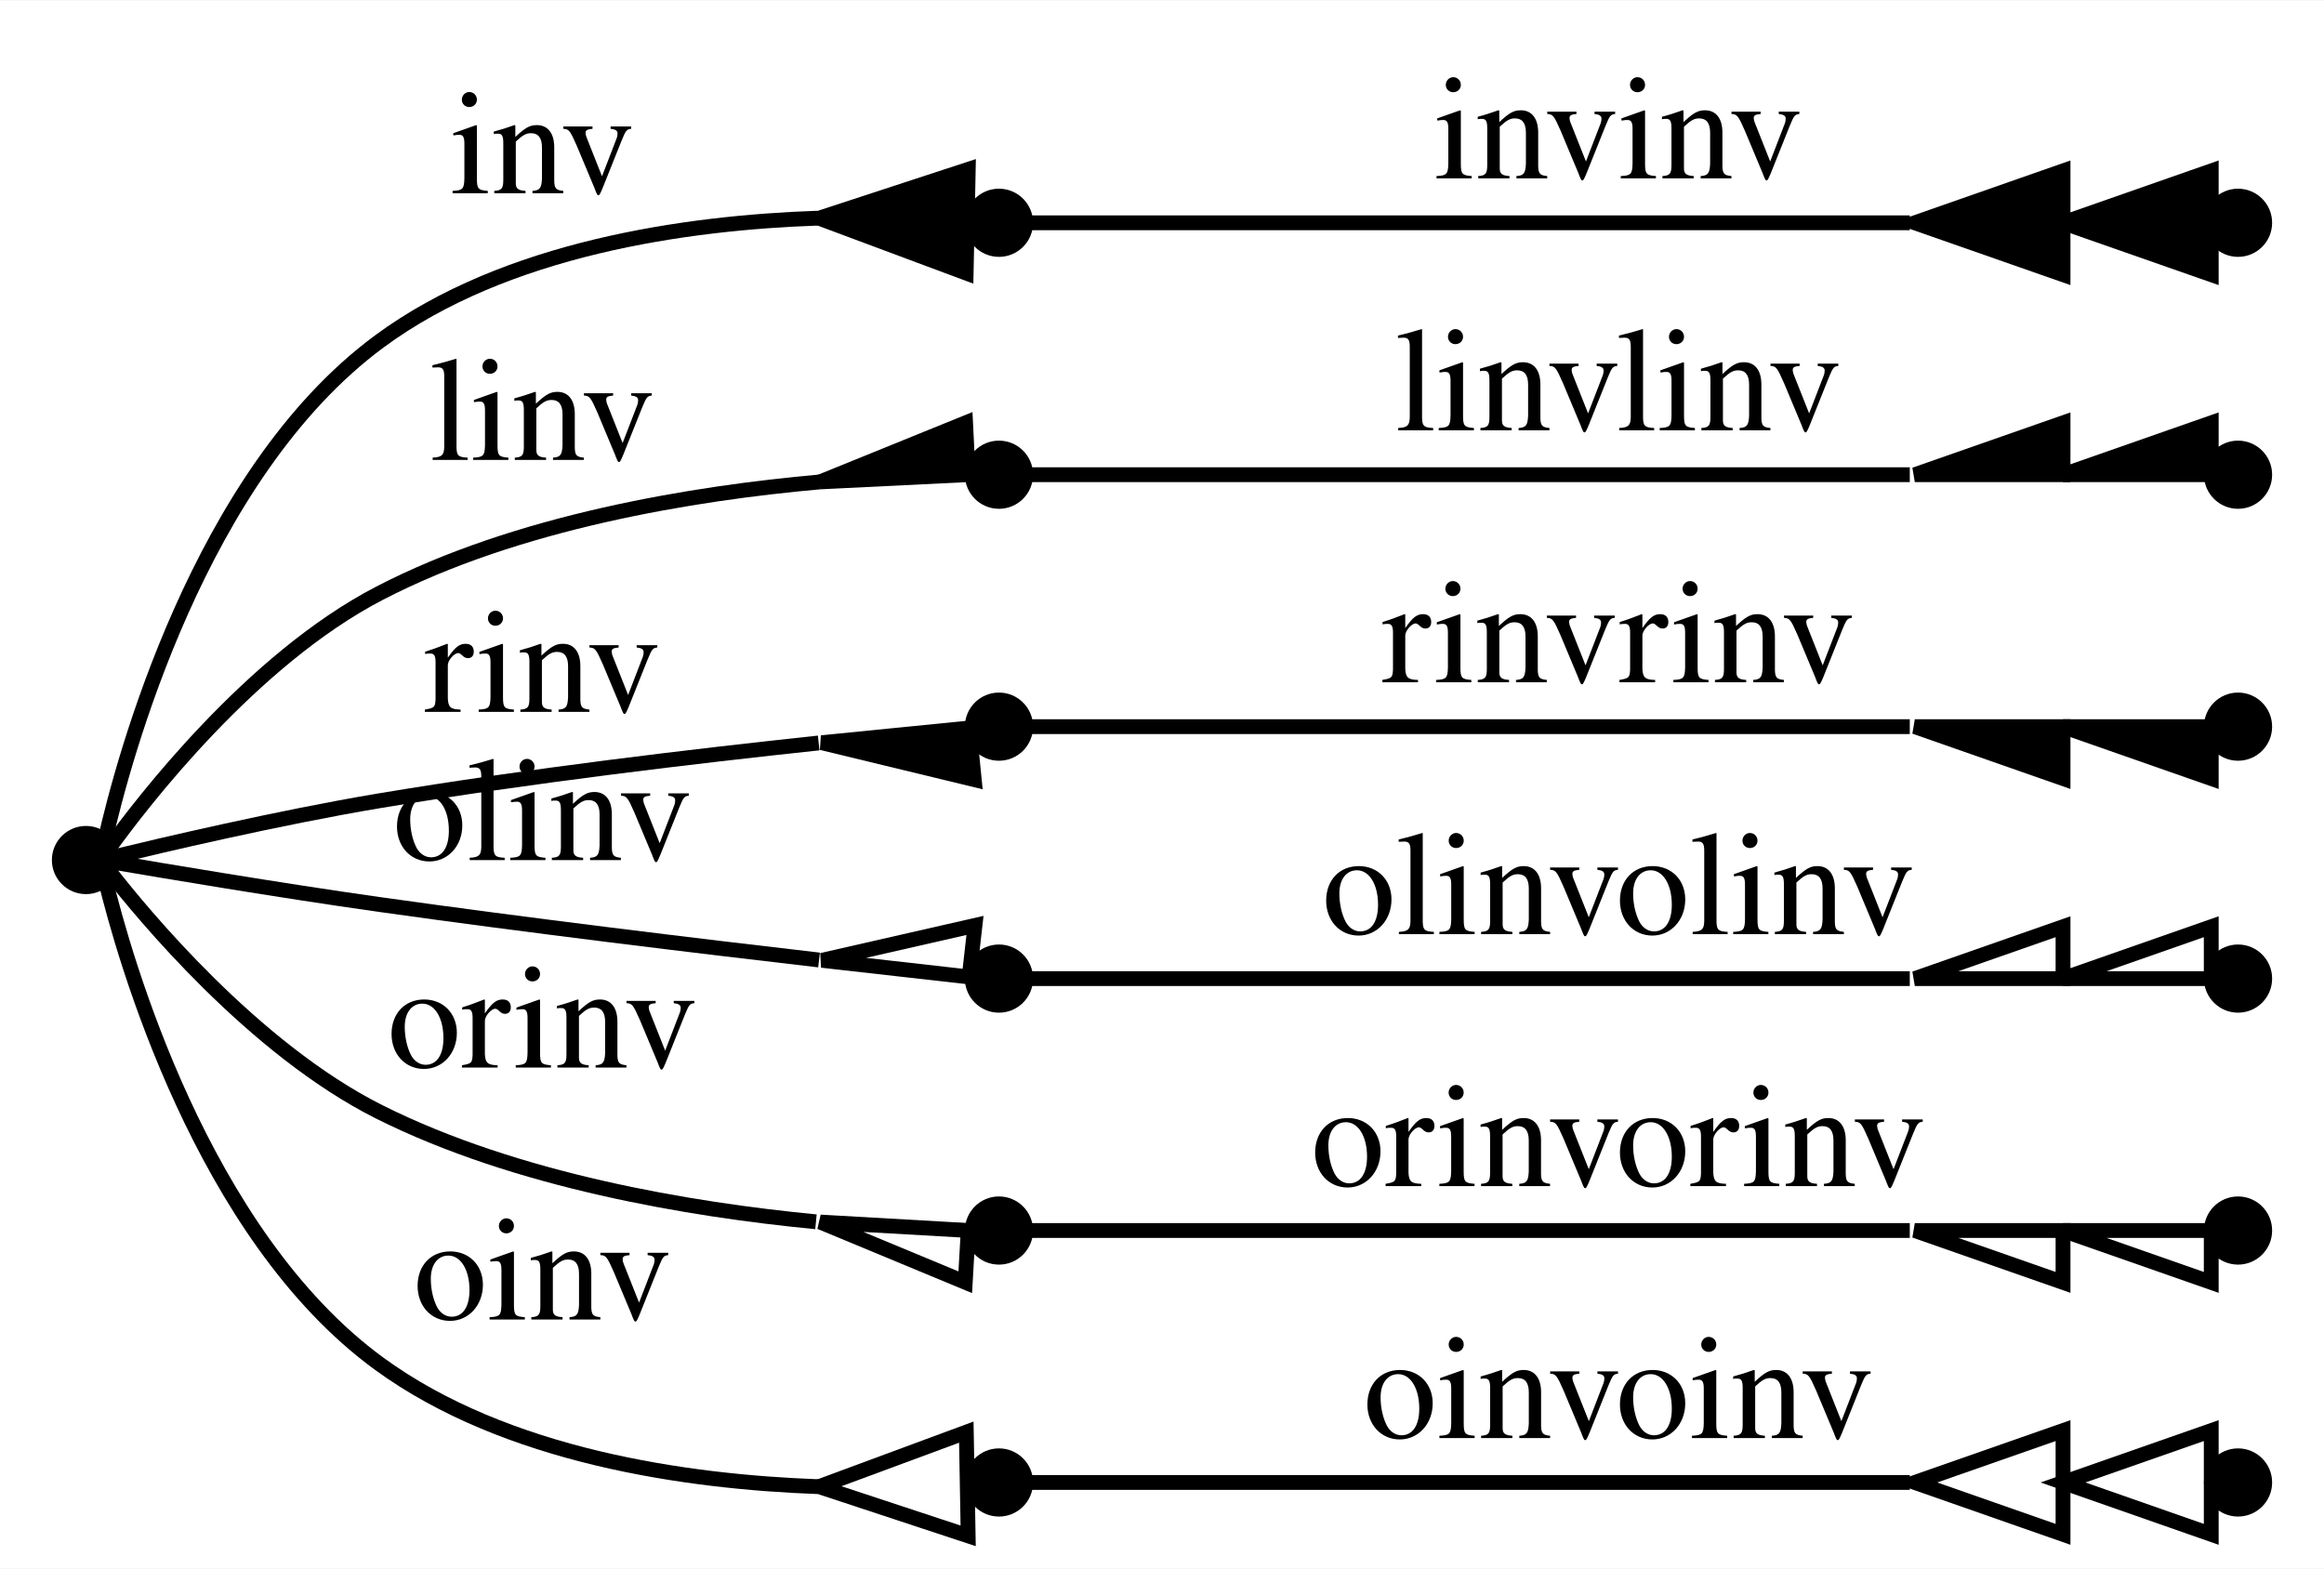
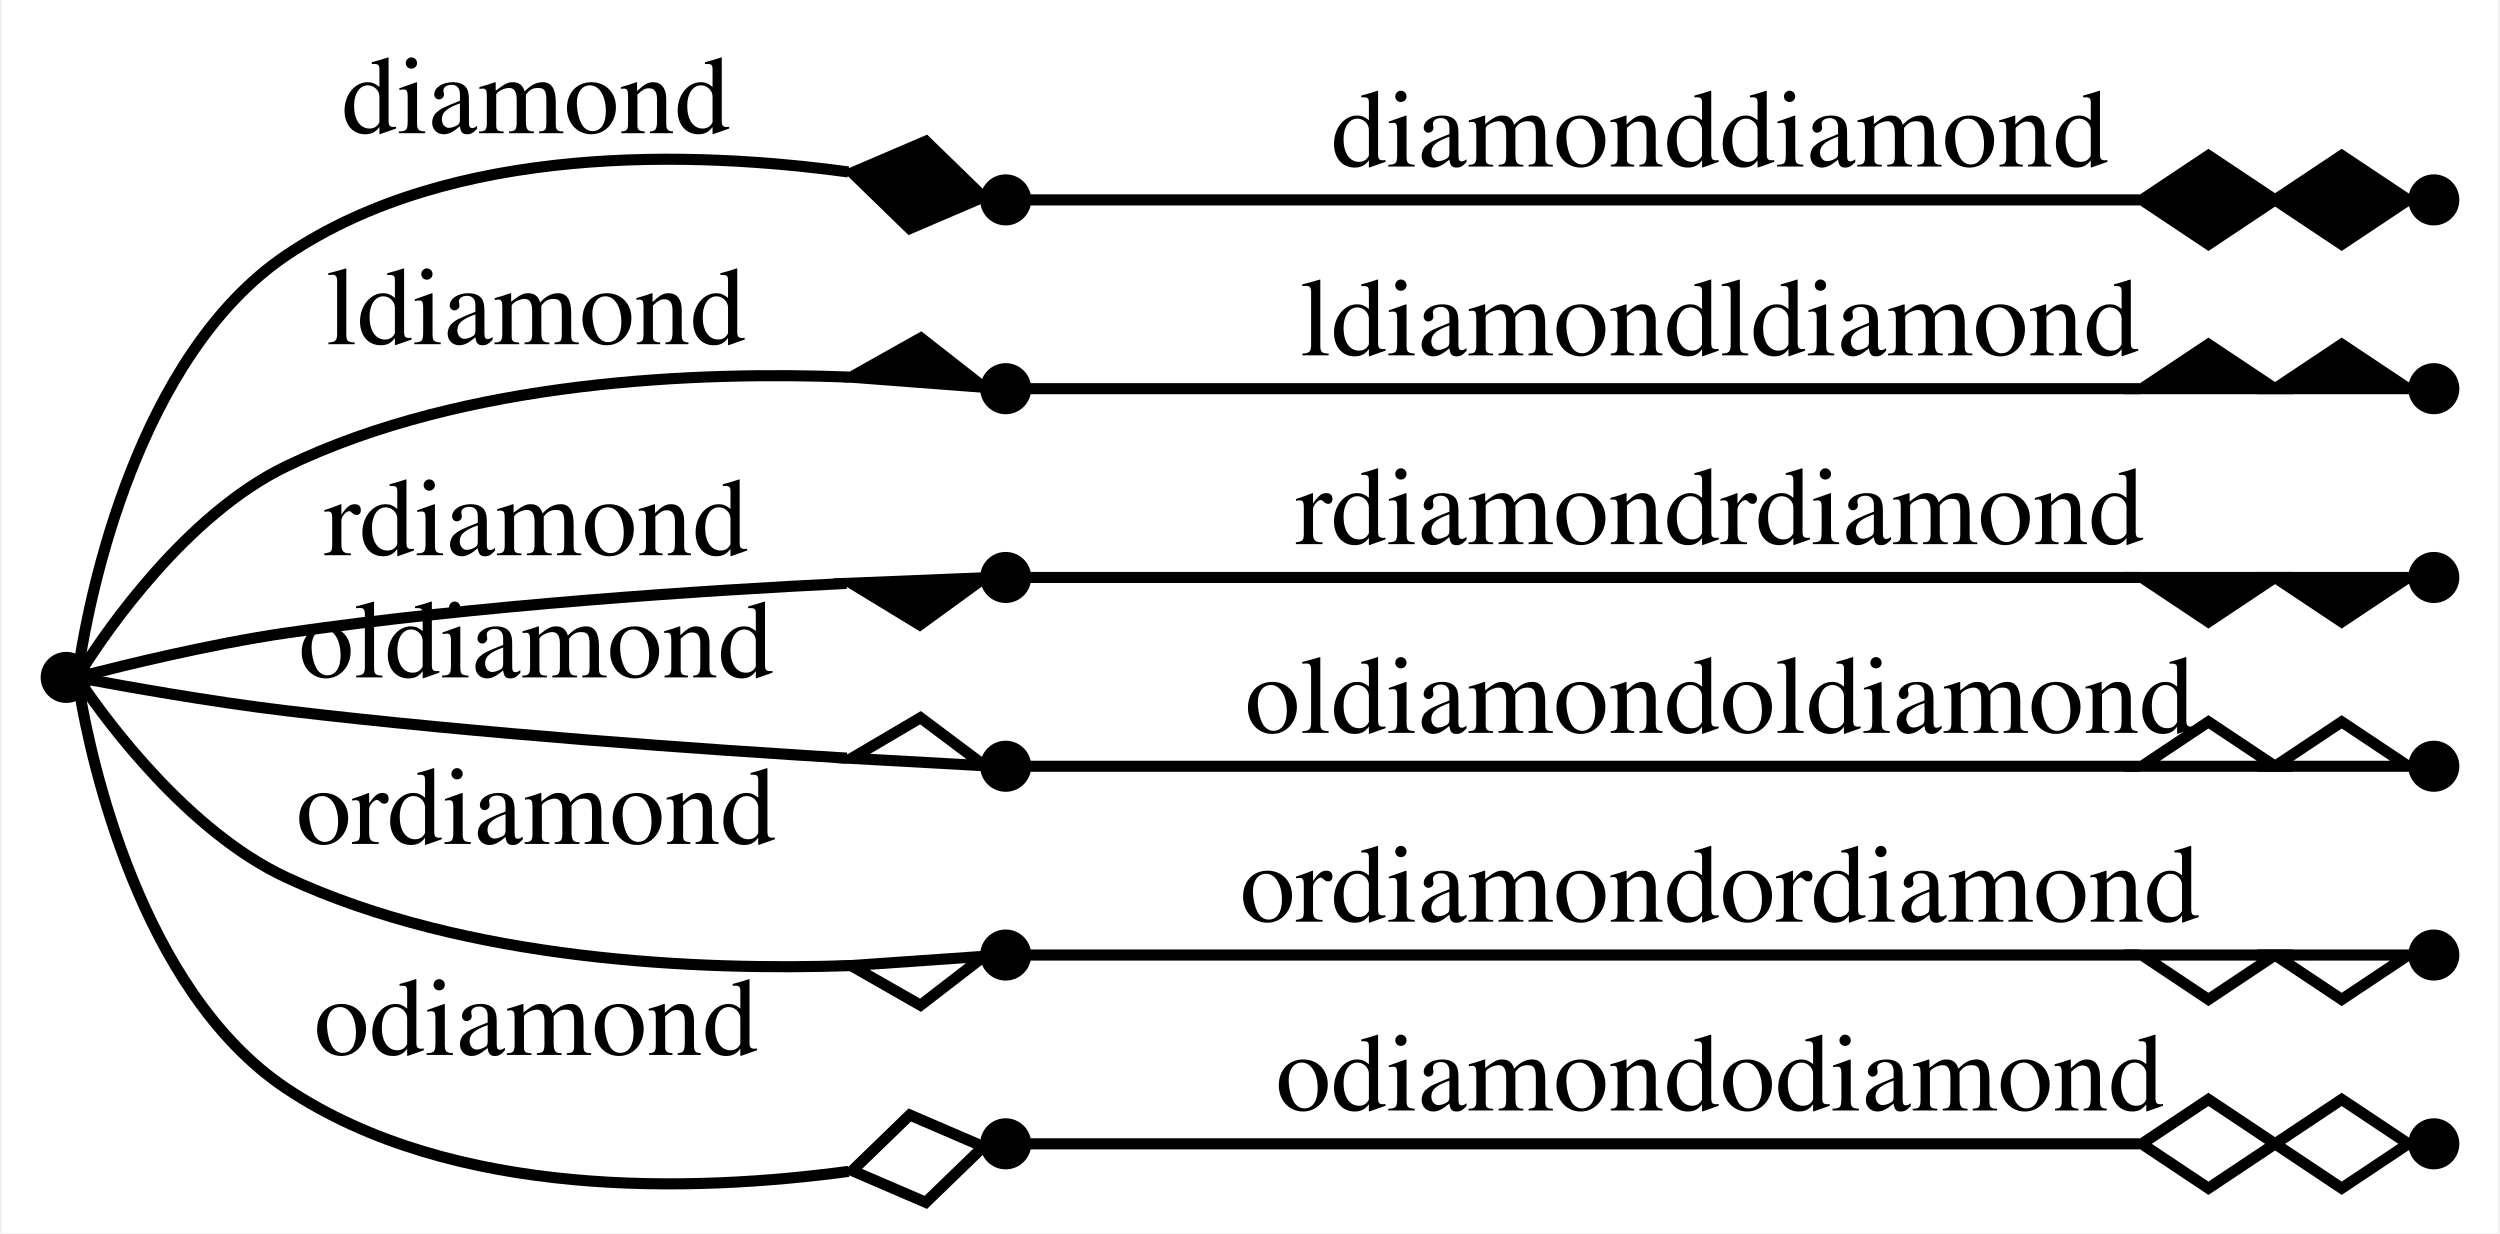
- <svg xmlns="http://www.w3.org/2000/svg" width="157pt" height="106pt" viewBox="0.00 0.00 156.80 105.80">
-   <g id="graph0" class="graph" transform="scale(1 1) rotate(0) translate(4 101.8)">
-     <polygon fill="white" stroke="none" points="-4,4 -4,-101.8 152.8,-101.8 152.8,4 -4,4" />
+ <svg xmlns="http://www.w3.org/2000/svg" width="225pt" height="111pt" viewBox="0.00 0.00 224.80 111.06">
+   <g id="graph0" class="graph" transform="scale(1 1) rotate(0) translate(4 107.059)">
+     <polygon fill="white" stroke="none" points="-4,4 -4,-107.059 220.8,-107.059 220.8,4 -4,4" />
    <g id="node1" class="node">
-       <ellipse fill="black" stroke="black" cx="1.8" cy="-43.8" rx="1.8" ry="1.8" />
+       <ellipse fill="black" stroke="black" cx="1.8" cy="-46.059" rx="1.8" ry="1.8" />
    </g>
    <g id="node2" class="node">
-       <ellipse fill="black" stroke="black" cx="63.4" cy="-86.8" rx="1.8" ry="1.8" />
+       <ellipse fill="black" stroke="black" cx="86.4" cy="-89.059" rx="1.8" ry="1.8" />
    </g>
    <g id="edge1" class="edge">
-       <path fill="none" stroke="black" d="M3.086,-45.147C4.282,-50.417 9.39,-69.79 21.6,-78.8 30.138,-85.1 42.323,-86.803 51.152,-87.111" />
-       <polygon fill="black" stroke="black" points="61.328,-90.406 51.259,-87.109 61.186,-83.407 61.328,-90.406" />
-       <text text-anchor="middle" x="32.6" y="-88.8" font-family="Times,serif" font-size="10.00">inv</text>
+       <path fill="none" stroke="black" d="M3.015,-47.564C3.944,-53.444 8.188,-74.986 21.6,-84.059 36.611,-94.215 58.397,-93.458 72.228,-91.573" />
+       <polygon fill="black" stroke="black" points="72.587,-91.506 77.757,-86.478 84.386,-89.317 79.216,-94.344 72.587,-91.506" />
+       <text text-anchor="middle" x="44.1" y="-95.059" font-family="Times,serif" font-size="10.00">diamond</text>
    </g>
    <g id="node4" class="node">
-       <ellipse fill="black" stroke="black" cx="63.4" cy="-69.8" rx="1.8" ry="1.8" />
+       <ellipse fill="black" stroke="black" cx="86.4" cy="-72.059" rx="1.8" ry="1.8" />
    </g>
    <g id="edge3" class="edge">
-       <path fill="none" stroke="black" d="M3.399,-44.652C5.509,-47.581 12.937,-57.305 21.6,-61.8 30.906,-66.629 42.786,-68.553 51.324,-69.315" />
-       <polygon fill="black" stroke="black" points="61.32,-69.805 61.148,-73.301 51.332,-69.315 61.32,-69.805" />
-       <text text-anchor="middle" x="32.6" y="-70.8" font-family="Times,serif" font-size="10.00">linv</text>
+       <path fill="none" stroke="black" d="M3.372,-46.987C5.396,-50.171 12.574,-60.7 21.6,-65.059 37.785,-72.877 58.906,-73.622 72.315,-73.103" />
+       <polygon fill="black" stroke="black" points="84.437,-72.183 78.757,-76.626 72.471,-73.092 84.437,-72.183" />
+       <text text-anchor="middle" x="44.1" y="-76.059" font-family="Times,serif" font-size="10.00">ldiamond</text>
    </g>
    <g id="node6" class="node">
-       <ellipse fill="black" stroke="black" cx="63.4" cy="-52.8" rx="1.8" ry="1.8" />
+       <ellipse fill="black" stroke="black" cx="86.4" cy="-55.059" rx="1.8" ry="1.8" />
    </g>
    <g id="edge5" class="edge">
-       <path fill="none" stroke="black" d="M3.813,-44.048C6.622,-44.73 14.754,-46.654 21.6,-47.8 31.577,-49.469 43.014,-50.823 51.236,-51.699" />
-       <polygon fill="black" stroke="black" points="51.435,-51.718 61.733,-49.226 61.386,-52.709 51.435,-51.718" />
-       <text text-anchor="middle" x="32.6" y="-53.8" font-family="Times,serif" font-size="10.00">rinv</text>
+       <path fill="none" stroke="black" d="M3.81,-46.324C6.613,-47.045 14.731,-49.064 21.6,-50.059 38.938,-52.572 59.124,-53.886 72.07,-54.525" />
+       <polygon fill="black" stroke="black" points="72.505,-54.543 78.664,-50.791 84.496,-55.033 72.505,-54.543" />
+       <text text-anchor="middle" x="44.1" y="-57.059" font-family="Times,serif" font-size="10.00">rdiamond</text>
    </g>
    <g id="node8" class="node">
-       <ellipse fill="black" stroke="black" cx="63.4" cy="-35.8" rx="1.8" ry="1.8" />
+       <ellipse fill="black" stroke="black" cx="86.4" cy="-38.059" rx="1.8" ry="1.8" />
    </g>
    <g id="edge7" class="edge">
-       <path fill="none" stroke="black" d="M3.817,-43.624C6.636,-43.14 14.793,-41.76 21.6,-40.8 31.617,-39.388 43.05,-38.006 51.26,-37.055" />
-       <polygon fill="none" stroke="black" points="61.389,-35.91 61.782,-39.388 51.452,-37.033 61.389,-35.91" />
-       <text text-anchor="middle" x="32.6" y="-43.8" font-family="Times,serif" font-size="10.00">olinv</text>
+       <path fill="none" stroke="black" d="M3.815,-45.868C6.629,-45.344 14.773,-43.87 21.6,-43.059 38.997,-40.993 59.169,-39.575 72.096,-38.791" />
+       <polygon fill="none" stroke="black" points="84.498,-38.103 78.729,-42.429 72.516,-38.768 84.498,-38.103" />
+       <text text-anchor="middle" x="44.1" y="-46.059" font-family="Times,serif" font-size="10.00">oldiamond</text>
    </g>
    <g id="node10" class="node">
-       <ellipse fill="black" stroke="black" cx="63.4" cy="-18.8" rx="1.8" ry="1.8" />
+       <ellipse fill="black" stroke="black" cx="86.4" cy="-21.059" rx="1.8" ry="1.8" />
    </g>
    <g id="edge9" class="edge">
-       <path fill="none" stroke="black" d="M3.411,-42.996C5.56,-40.233 13.102,-31.057 21.6,-26.8 30.861,-22.161 42.56,-20.209 51.053,-19.389" />
-       <polygon fill="none" stroke="black" points="51.341,-19.373 61.126,-15.31 61.325,-18.804 51.341,-19.373" />
-       <text text-anchor="middle" x="32.6" y="-29.8" font-family="Times,serif" font-size="10.00">orinv</text>
+       <path fill="none" stroke="black" d="M3.386,-45.181C5.452,-42.163 12.755,-32.185 21.6,-28.059 37.89,-20.461 58.983,-19.659 72.358,-20.105" />
+       <polygon fill="none" stroke="black" points="72.469,-20.113 78.732,-16.538 84.441,-20.944 72.469,-20.113" />
+       <text text-anchor="middle" x="44.1" y="-31.059" font-family="Times,serif" font-size="10.00">ordiamond</text>
    </g>
    <g id="node12" class="node">
-       <ellipse fill="black" stroke="black" cx="63.4" cy="-1.8" rx="1.8" ry="1.8" />
+       <ellipse fill="black" stroke="black" cx="86.4" cy="-4.059" rx="1.8" ry="1.8" />
    </g>
    <g id="edge11" class="edge">
-       <path fill="none" stroke="black" d="M3.099,-42.49C4.343,-37.367 9.607,-18.538 21.6,-9.8 30.176,-3.552 42.356,-1.841 51.173,-1.518" />
-       <polygon fill="none" stroke="black" points="61.197,-5.197 51.261,-1.519 61.322,1.802 61.197,-5.197" />
-       <text text-anchor="middle" x="32.6" y="-12.8" font-family="Times,serif" font-size="10.00">oinv</text>
+       <path fill="none" stroke="black" d="M3.029,-44.593C4.01,-38.863 8.423,-17.871 21.6,-9.059 36.665,1.016 58.436,0.281 72.25,-1.578" />
+       <polygon fill="none" stroke="black" points="72.585,-1.639 79.208,1.212 84.388,-3.805 77.764,-6.657 72.585,-1.639" />
+       <text text-anchor="middle" x="44.1" y="-12.059" font-family="Times,serif" font-size="10.00">odiamond</text>
    </g>
    <g id="node3" class="node">
-       <ellipse fill="black" stroke="black" cx="147" cy="-86.8" rx="1.8" ry="1.8" />
+       <ellipse fill="black" stroke="black" cx="215" cy="-89.059" rx="1.8" ry="1.8" />
    </g>
    <g id="edge2" class="edge">
-       <path fill="none" stroke="black" d="M65.316,-86.8C71.094,-86.8 102.942,-86.8 124.853,-86.8" />
-       <polygon fill="black" stroke="black" points="145.192,-90.3 135.192,-86.8 145.192,-83.3 145.192,-90.3" />
-       <polygon fill="black" stroke="black" points="135.192,-90.3 125.192,-86.8 135.192,-83.3 135.192,-90.3" />
-       <text text-anchor="middle" x="105.2" y="-89.8" font-family="Times,serif" font-size="10.00">invinv</text>
+       <path fill="none" stroke="black" d="M88.208,-89.059C95.73,-89.059 153.979,-89.059 188.516,-89.059" />
+       <polygon fill="black" stroke="black" points="200.706,-89.059 206.706,-85.059 212.706,-89.059 206.706,-93.059 200.706,-89.059" />
+       <polygon fill="black" stroke="black" points="188.706,-89.059 194.706,-85.059 200.706,-89.059 194.706,-93.059 188.706,-89.059" />
+       <text text-anchor="middle" x="150.7" y="-92.059" font-family="Times,serif" font-size="10.00">diamonddiamond</text>
    </g>
    <g id="node5" class="node">
-       <ellipse fill="black" stroke="black" cx="147" cy="-69.8" rx="1.8" ry="1.8" />
+       <ellipse fill="black" stroke="black" cx="215" cy="-72.059" rx="1.8" ry="1.8" />
    </g>
    <g id="edge4" class="edge">
-       <path fill="none" stroke="black" d="M65.316,-69.8C71.094,-69.8 102.942,-69.8 124.853,-69.8" />
-       <polygon fill="black" stroke="black" points="145.192,-69.8 145.192,-73.3 135.192,-69.8 145.192,-69.8" />
-       <polygon fill="black" stroke="black" points="135.192,-69.8 135.192,-73.3 125.192,-69.8 135.192,-69.8" />
-       <text text-anchor="middle" x="105.2" y="-72.8" font-family="Times,serif" font-size="10.00">linvlinv</text>
+       <path fill="none" stroke="black" d="M88.208,-72.059C95.73,-72.059 153.979,-72.059 188.516,-72.059" />
+       <polygon fill="black" stroke="black" points="212.706,-72.059 206.706,-76.059 200.706,-72.059 212.706,-72.059" />
+       <polygon fill="black" stroke="black" points="200.706,-72.059 194.706,-76.059 188.706,-72.059 200.706,-72.059" />
+       <text text-anchor="middle" x="150.7" y="-75.059" font-family="Times,serif" font-size="10.00">ldiamondldiamond</text>
    </g>
    <g id="node7" class="node">
-       <ellipse fill="black" stroke="black" cx="147" cy="-52.8" rx="1.8" ry="1.8" />
+       <ellipse fill="black" stroke="black" cx="215" cy="-55.059" rx="1.8" ry="1.8" />
    </g>
    <g id="edge6" class="edge">
-       <path fill="none" stroke="black" d="M65.316,-52.8C71.094,-52.8 102.942,-52.8 124.853,-52.8" />
-       <polygon fill="black" stroke="black" points="135.192,-52.8 145.192,-49.3 145.192,-52.8 135.192,-52.8" />
-       <polygon fill="black" stroke="black" points="125.192,-52.8 135.192,-49.3 135.192,-52.8 125.192,-52.8" />
-       <text text-anchor="middle" x="105.2" y="-55.8" font-family="Times,serif" font-size="10.00">rinvrinv</text>
+       <path fill="none" stroke="black" d="M88.208,-55.059C95.73,-55.059 153.979,-55.059 188.516,-55.059" />
+       <polygon fill="black" stroke="black" points="200.706,-55.059 206.706,-51.059 212.706,-55.059 200.706,-55.059" />
+       <polygon fill="black" stroke="black" points="188.706,-55.059 194.706,-51.059 200.706,-55.059 188.706,-55.059" />
+       <text text-anchor="middle" x="150.7" y="-58.059" font-family="Times,serif" font-size="10.00">rdiamondrdiamond</text>
    </g>
    <g id="node9" class="node">
-       <ellipse fill="black" stroke="black" cx="147" cy="-35.8" rx="1.8" ry="1.8" />
+       <ellipse fill="black" stroke="black" cx="215" cy="-38.059" rx="1.8" ry="1.8" />
    </g>
    <g id="edge8" class="edge">
-       <path fill="none" stroke="black" d="M65.316,-35.8C71.094,-35.8 102.942,-35.8 124.853,-35.8" />
-       <polygon fill="none" stroke="black" points="145.192,-35.8 145.192,-39.3 135.192,-35.8 145.192,-35.8" />
-       <polygon fill="none" stroke="black" points="135.192,-35.8 135.192,-39.3 125.192,-35.8 135.192,-35.8" />
-       <text text-anchor="middle" x="105.2" y="-38.8" font-family="Times,serif" font-size="10.00">olinvolinv</text>
+       <path fill="none" stroke="black" d="M88.208,-38.059C95.73,-38.059 153.979,-38.059 188.516,-38.059" />
+       <polygon fill="none" stroke="black" points="212.706,-38.059 206.706,-42.059 200.706,-38.059 212.706,-38.059" />
+       <polygon fill="none" stroke="black" points="200.706,-38.059 194.706,-42.059 188.706,-38.059 200.706,-38.059" />
+       <text text-anchor="middle" x="150.7" y="-41.059" font-family="Times,serif" font-size="10.00">oldiamondoldiamond</text>
    </g>
    <g id="node11" class="node">
-       <ellipse fill="black" stroke="black" cx="147" cy="-18.8" rx="1.8" ry="1.8" />
+       <ellipse fill="black" stroke="black" cx="215" cy="-21.059" rx="1.8" ry="1.8" />
    </g>
    <g id="edge10" class="edge">
-       <path fill="none" stroke="black" d="M65.316,-18.8C71.094,-18.8 102.942,-18.8 124.853,-18.8" />
-       <polygon fill="none" stroke="black" points="135.192,-18.8 145.192,-15.3 145.192,-18.8 135.192,-18.8" />
-       <polygon fill="none" stroke="black" points="125.192,-18.8 135.192,-15.3 135.192,-18.8 125.192,-18.8" />
-       <text text-anchor="middle" x="105.2" y="-21.8" font-family="Times,serif" font-size="10.00">orinvorinv</text>
+       <path fill="none" stroke="black" d="M88.208,-21.059C95.73,-21.059 153.979,-21.059 188.516,-21.059" />
+       <polygon fill="none" stroke="black" points="200.706,-21.059 206.706,-17.059 212.706,-21.059 200.706,-21.059" />
+       <polygon fill="none" stroke="black" points="188.706,-21.059 194.706,-17.059 200.706,-21.059 188.706,-21.059" />
+       <text text-anchor="middle" x="150.7" y="-24.059" font-family="Times,serif" font-size="10.00">ordiamondordiamond</text>
    </g>
    <g id="node13" class="node">
-       <ellipse fill="black" stroke="black" cx="147" cy="-1.8" rx="1.8" ry="1.8" />
+       <ellipse fill="black" stroke="black" cx="215" cy="-4.059" rx="1.8" ry="1.8" />
    </g>
    <g id="edge12" class="edge">
-       <path fill="none" stroke="black" d="M65.316,-1.8C71.094,-1.8 102.942,-1.8 124.853,-1.8" />
-       <polygon fill="none" stroke="black" points="145.192,-5.3 135.192,-1.8 145.192,1.7 145.192,-5.3" />
-       <polygon fill="none" stroke="black" points="135.192,-5.3 125.192,-1.8 135.192,1.7 135.192,-5.3" />
-       <text text-anchor="middle" x="105.2" y="-4.8" font-family="Times,serif" font-size="10.00">oinvoinv</text>
+       <path fill="none" stroke="black" d="M88.208,-4.059C95.73,-4.059 153.979,-4.059 188.516,-4.059" />
+       <polygon fill="none" stroke="black" points="200.706,-4.059 206.706,-0.059 212.706,-4.059 206.706,-8.059 200.706,-4.059" />
+       <polygon fill="none" stroke="black" points="188.706,-4.059 194.706,-0.059 200.706,-4.059 194.706,-8.059 188.706,-4.059" />
+       <text text-anchor="middle" x="150.7" y="-7.059" font-family="Times,serif" font-size="10.00">odiamondodiamond</text>
    </g>
  </g>
</svg>
